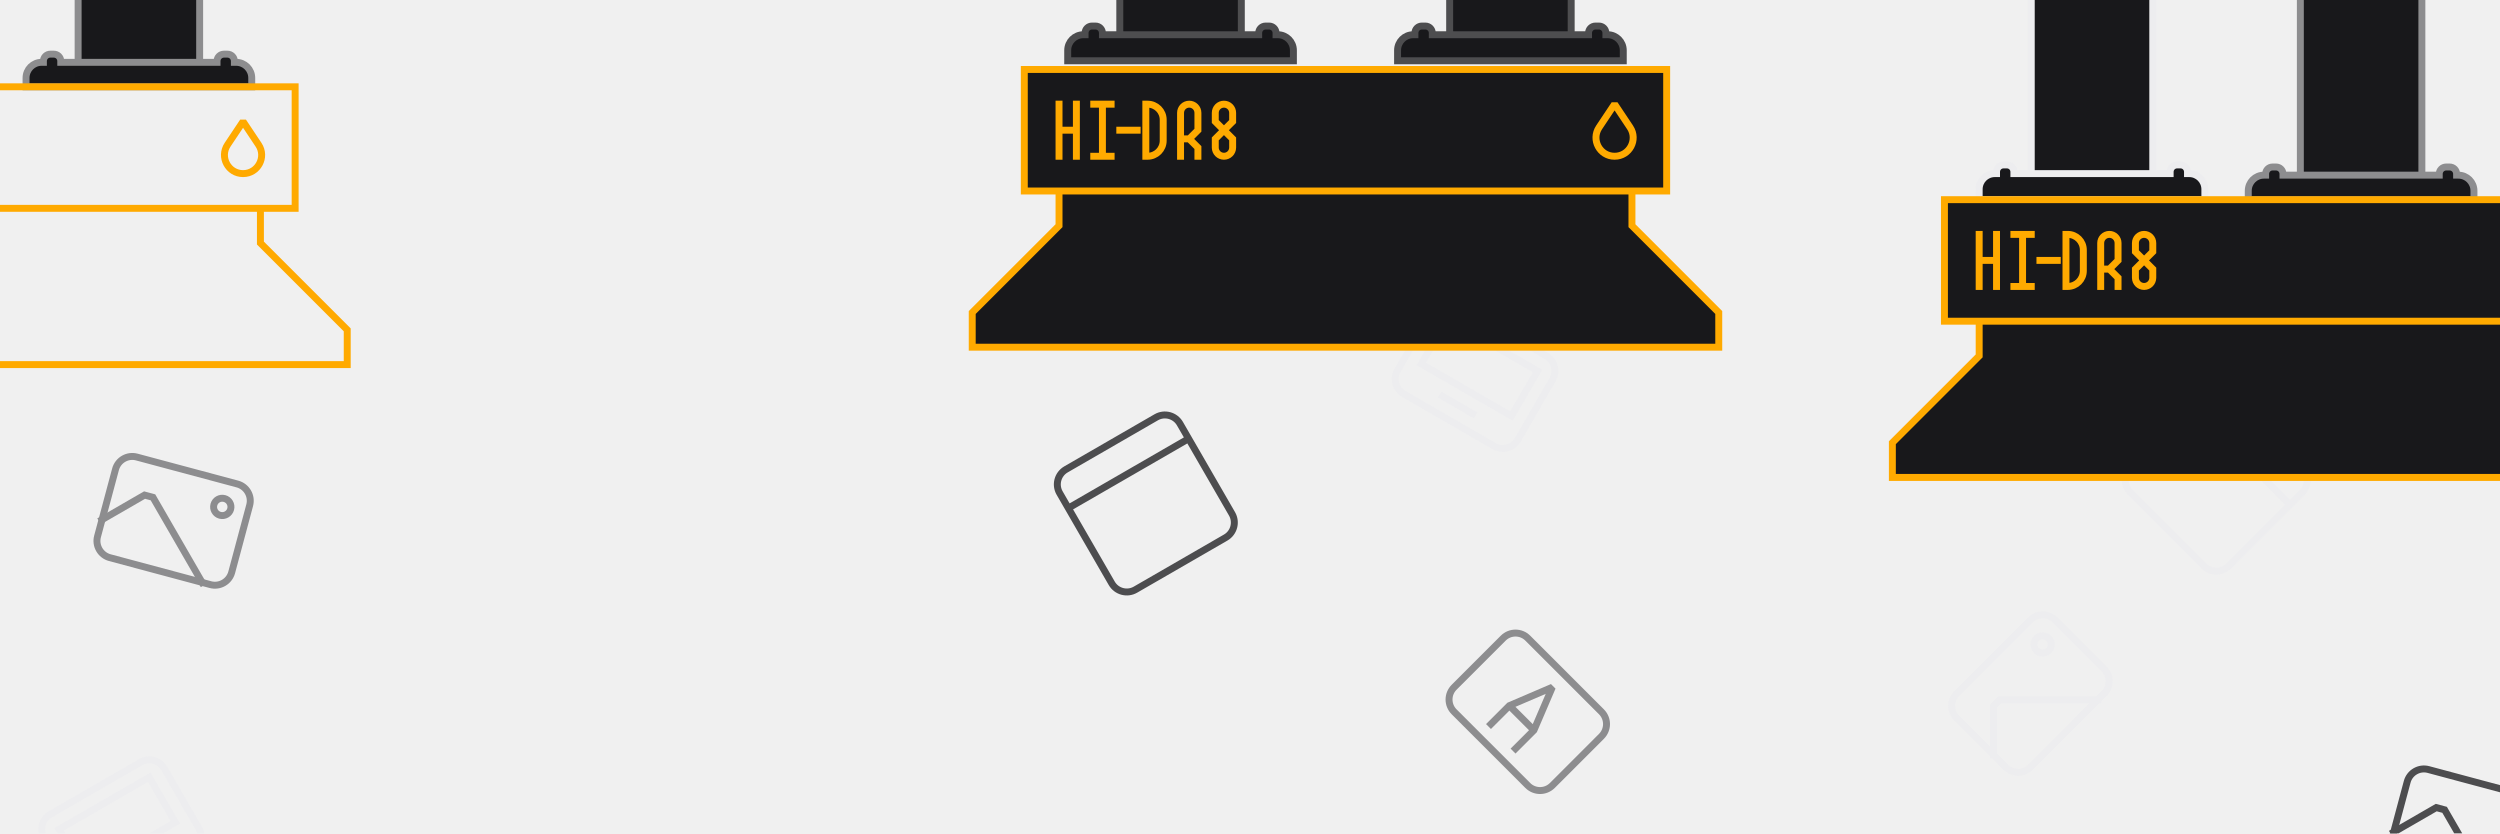
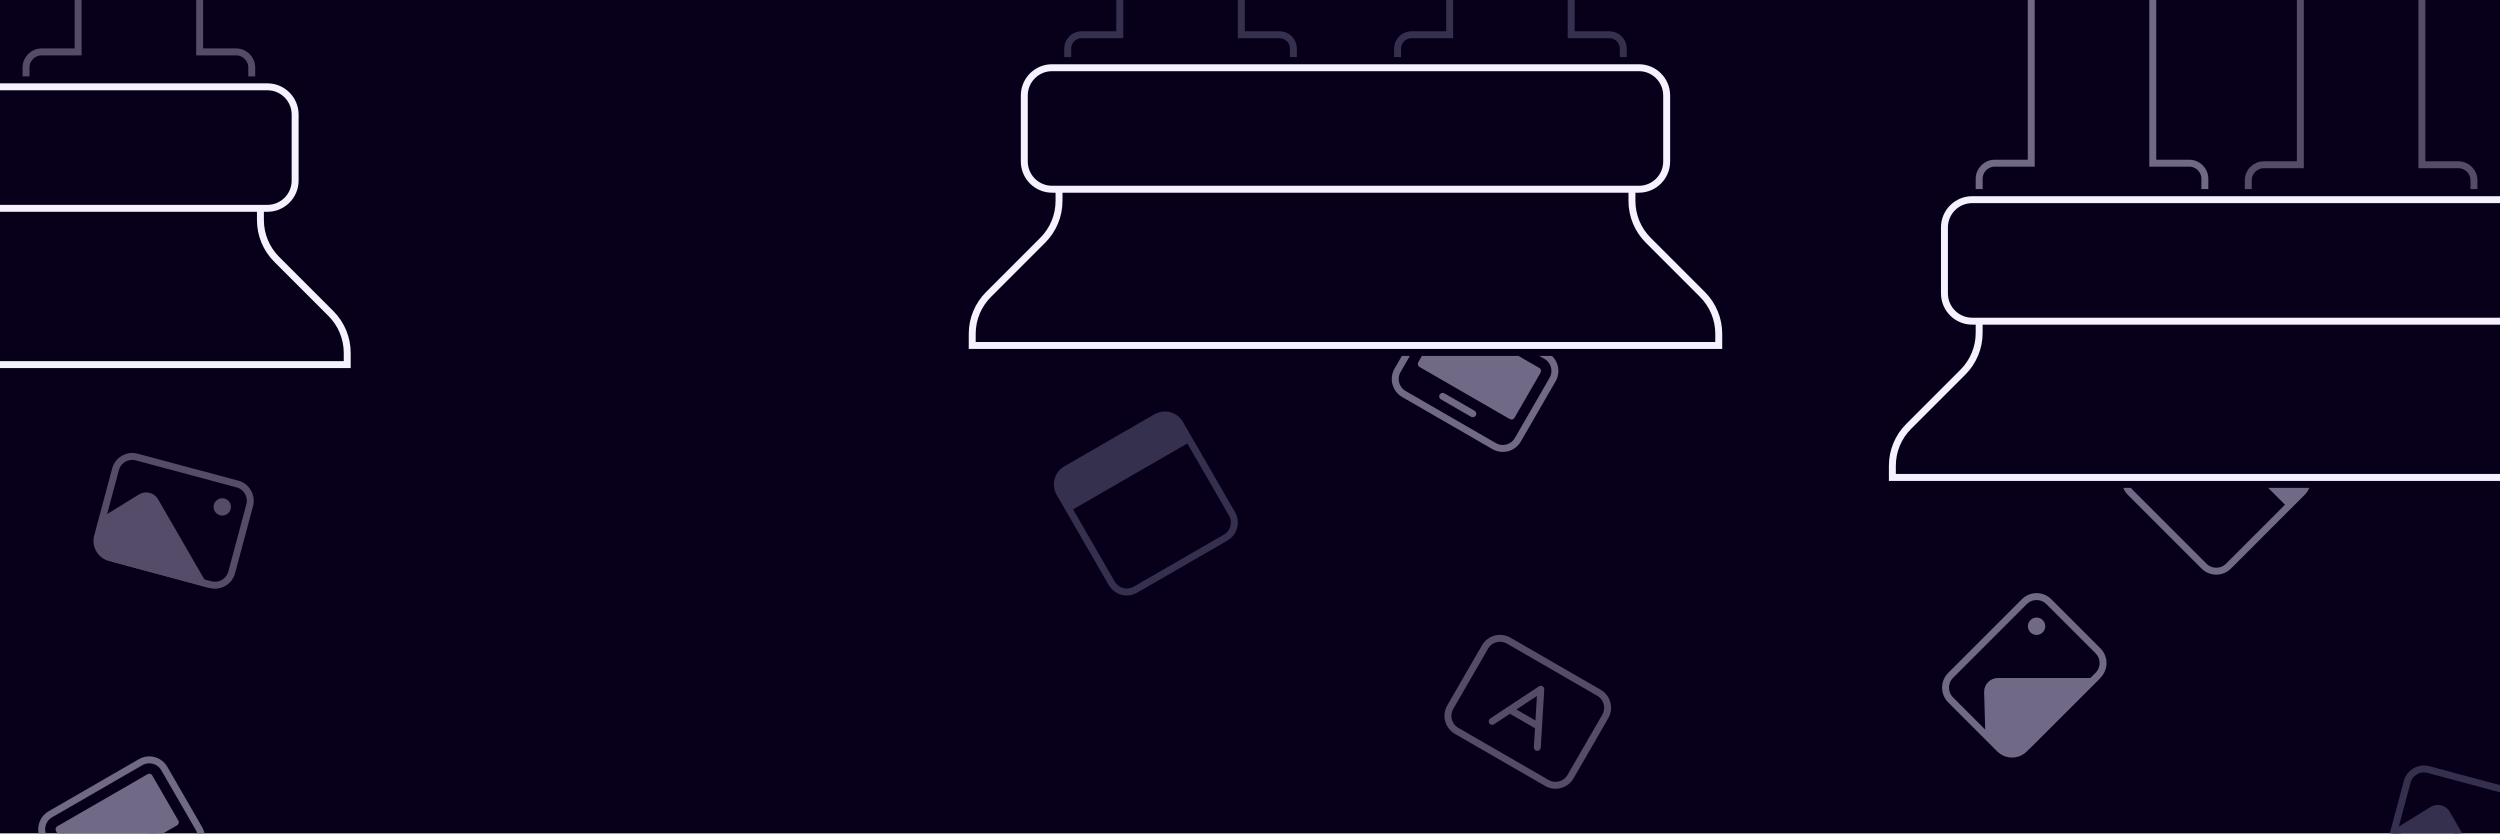
<svg xmlns="http://www.w3.org/2000/svg" width="1440" height="480" viewBox="0 0 1440 480" fill="none">
-   <g clip-path="url(#clip0_2401_688)">
-     <path d="M1262.43 234.142L1227.07 269.497C1223.17 273.403 1223.17 279.734 1227.07 283.64L1269.5 326.066C1273.4 329.971 1279.73 329.971 1283.64 326.066L1319 290.711M1262.43 234.142L1269.5 227.071C1273.4 223.166 1279.73 223.166 1283.64 227.071L1326.07 269.497C1329.97 273.403 1329.97 279.734 1326.07 283.64L1319 290.711M1262.43 234.142L1319 290.711" stroke="#EDEDEF" stroke-width="4" stroke-miterlimit="5.759" stroke-linecap="square" />
-     <path d="M830.981 228.301L848.301 238.301M833.66 183.66L885.622 213.66L870.622 239.641L818.66 209.641L833.66 183.66ZM808.66 226.962L860.622 256.962C865.405 259.723 871.521 258.084 874.282 253.301L894.282 218.66C897.043 213.877 895.405 207.761 890.622 205L838.66 175C833.877 172.239 827.761 173.877 825 178.66L805 213.301C802.239 218.084 803.877 224.2 808.66 226.962Z" stroke="#EDEDEF" stroke-width="4" stroke-miterlimit="5.759" stroke-linecap="square" />
-     <path d="M745 -245L745 -239C745 -234.029 740.971 -230 736 -230L735 -230L735 -229C735 -226.791 733.209 -225 731 -225L729 -225C726.791 -225 725 -226.791 725 -229L725 -230L715 -230L715 20L725 20L725 19C725 16.791 726.791 15 729 15L731 15C733.209 15 735 16.791 735 19L735 20L736 20C740.971 20 745 24.029 745 29L745 35L615 35L615 29C615 24.029 619.029 20 624 20L625 20L625 19C625 16.791 626.791 15 629 15L631 15C633.209 15 635 16.791 635 19L635 20L645 20L645 -230L635 -230L635 -229C635 -226.791 633.209 -225 631 -225L629 -225C626.791 -225 625 -226.791 625 -229L625 -230L624 -230C619.029 -230 615 -234.029 615 -239L615 -245L745 -245Z" fill="#18181B" />
-     <path d="M715 -230L725 -230L725 -229C725 -226.791 726.791 -225 729 -225L731 -225C733.209 -225 735 -226.791 735 -229L735 -230L736 -230C740.971 -230 745 -234.029 745 -239L745 -245L615 -245L615 -239C615 -234.029 619.029 -230 624 -230L625 -230L625 -229C625 -226.791 626.791 -225 629 -225L631 -225C633.209 -225 635 -226.791 635 -229L635 -230L645 -230M715 -230L715 20M715 -230L645 -230M715 20L725 20L725 19C725 16.791 726.791 15 729 15L731 15C733.209 15 735 16.791 735 19L735 20L736 20C740.971 20 745 24.029 745 29L745 35L615 35L615 29C615 24.029 619.029 20 624 20L625 20L625 19C625 16.791 626.791 15 629 15L631 15C633.209 15 635 16.791 635 19L635 20L645 20M715 20L645 20M645 20L645 -230" stroke="#4D4D4F" stroke-width="4" />
-     <path d="M145 -213.334L145 -208.227C145 -203.256 140.971 -199.227 136 -199.227L135 -199.227L135 -198.524C135 -196.315 133.209 -194.524 131 -194.524L129 -194.524C126.791 -194.524 125 -196.315 125 -198.524L125 -199.227L115 -199.227L115 35.892L125 35.892L125 35.19C125 32.981 126.791 31.19 129 31.19L131 31.19C133.209 31.19 135 32.981 135 35.19L135 35.892L136 35.892C140.971 35.892 145 39.922 145 44.892L145 50L15 50L15 44.892C15 39.922 19.029 35.892 24 35.892L25 35.892L25 35.19C25 32.981 26.791 31.19 29 31.19L31 31.19C33.209 31.19 35 32.981 35 35.19L35 35.892L45 35.892L45 -199.227L35 -199.227L35 -198.524C35 -196.315 33.209 -194.524 31 -194.524L29 -194.524C26.791 -194.524 25 -196.315 25 -198.524L25 -199.227L24 -199.227C19.029 -199.227 15 -203.256 15 -208.227L15 -213.334L145 -213.334Z" fill="#18181B" />
-     <path d="M115 -199.227L125 -199.227L125 -198.524C125 -196.315 126.791 -194.524 129 -194.524L131 -194.524C133.209 -194.524 135 -196.315 135 -198.524L135 -199.227L136 -199.227C140.971 -199.227 145 -203.256 145 -208.227L145 -213.334L15 -213.334L15 -208.227C15 -203.256 19.029 -199.227 24 -199.227L25 -199.227L25 -198.524C25 -196.315 26.791 -194.524 29 -194.524L31 -194.524C33.209 -194.524 35 -196.315 35 -198.524L35 -199.227L45 -199.227M115 -199.227L115 35.892M115 -199.227L45 -199.227M115 35.892L125 35.892L125 35.19C125 32.981 126.791 31.19 129 31.19L131 31.19C133.209 31.19 135 32.981 135 35.19L135 35.892L136 35.892C140.971 35.892 145 39.922 145 44.892L145 50L15 50L15 44.892C15 39.922 19.029 35.892 24 35.892L25 35.892L25 35.19C25 32.981 26.791 31.19 29 31.19L31 31.19C33.209 31.19 35 32.981 35 35.19L35 35.892L45 35.892M115 35.892L45 35.892M45 35.892L45 -199.227" stroke="#8D8D8F" stroke-width="4" />
-     <path d="M1425 -148.333L1425 -143.226C1425 -138.256 1420.97 -134.226 1416 -134.226L1415 -134.226L1415 -133.524C1415 -131.315 1413.21 -129.524 1411 -129.524L1409 -129.524C1406.79 -129.524 1405 -131.315 1405 -133.524L1405 -134.226L1395 -134.226L1395 100.893L1405 100.893L1405 100.191C1405 97.981 1406.79 96.191 1409 96.191L1411 96.191C1413.21 96.191 1415 97.981 1415 100.191L1415 100.893L1416 100.893C1420.97 100.893 1425 104.922 1425 109.893L1425 115L1295 115L1295 109.893C1295 104.922 1299.03 100.893 1304 100.893L1305 100.893L1305 100.191C1305 97.981 1306.79 96.191 1309 96.191L1311 96.191C1313.21 96.191 1315 97.981 1315 100.191L1315 100.893L1325 100.893L1325 -134.226L1315 -134.226L1315 -133.524C1315 -131.315 1313.21 -129.524 1311 -129.524L1309 -129.524C1306.79 -129.524 1305 -131.315 1305 -133.524L1305 -134.226L1304 -134.226C1299.03 -134.226 1295 -138.256 1295 -143.226L1295 -148.333L1425 -148.333Z" fill="#18181B" />
-     <path d="M1395 -134.226L1405 -134.226L1405 -133.524C1405 -131.315 1406.79 -129.524 1409 -129.524L1411 -129.524C1413.21 -129.524 1415 -131.315 1415 -133.524L1415 -134.226L1416 -134.226C1420.97 -134.226 1425 -138.256 1425 -143.226L1425 -148.333L1295 -148.333L1295 -143.226C1295 -138.256 1299.03 -134.226 1304 -134.226L1305 -134.226L1305 -133.524C1305 -131.315 1306.79 -129.524 1309 -129.524L1311 -129.524C1313.21 -129.524 1315 -131.315 1315 -133.524L1315 -134.226L1325 -134.226M1395 -134.226L1395 100.893M1395 -134.226L1325 -134.226M1395 100.893L1405 100.893L1405 100.191C1405 97.981 1406.79 96.191 1409 96.191L1411 96.191C1413.21 96.191 1415 97.981 1415 100.191L1415 100.893L1416 100.893C1420.97 100.893 1425 104.922 1425 109.893L1425 115L1295 115L1295 109.893C1295 104.922 1299.03 100.893 1304 100.893L1305 100.893L1305 100.191C1305 97.981 1306.79 96.191 1309 96.191L1311 96.191C1313.21 96.191 1315 97.981 1315 100.191L1315 100.893L1325 100.893M1395 100.893L1325 100.893M1325 100.893L1325 -134.226" stroke="#8D8D8F" stroke-width="4" />
-     <path d="M1270 -165L1270 -159C1270 -154.029 1265.97 -150 1261 -150L1260 -150L1260 -149C1260 -146.791 1258.21 -145 1256 -145L1254 -145C1251.79 -145 1250 -146.791 1250 -149L1250 -150L1240 -150L1240 100L1250 100L1250 99C1250 96.791 1251.79 95 1254 95L1256 95C1258.21 95 1260 96.791 1260 99L1260 100L1261 100C1265.97 100 1270 104.029 1270 109L1270 115L1140 115L1140 109C1140 104.029 1144.03 100 1149 100L1150 100L1150 99C1150 96.791 1151.79 95 1154 95L1156 95C1158.21 95 1160 96.791 1160 99L1160 100L1170 100L1170 -150L1160 -150L1160 -149C1160 -146.791 1158.21 -145 1156 -145L1154 -145C1151.79 -145 1150 -146.791 1150 -149L1150 -150L1149 -150C1144.03 -150 1140 -154.029 1140 -159L1140 -165L1270 -165Z" fill="#18181B" />
-     <path d="M1240 -150L1250 -150L1250 -149C1250 -146.791 1251.79 -145 1254 -145L1256 -145C1258.21 -145 1260 -146.791 1260 -149L1260 -150L1261 -150C1265.97 -150 1270 -154.029 1270 -159L1270 -165L1140 -165L1140 -159C1140 -154.029 1144.03 -150 1149 -150L1150 -150L1150 -149C1150 -146.791 1151.79 -145 1154 -145L1156 -145C1158.21 -145 1160 -146.791 1160 -149L1160 -150L1170 -150M1240 -150L1240 100M1240 -150L1170 -150M1240 100L1250 100L1250 99C1250 96.791 1251.79 95 1254 95L1256 95C1258.21 95 1260 96.791 1260 99L1260 100L1261 100C1265.97 100 1270 104.029 1270 109L1270 115L1140 115L1140 109C1140 104.029 1144.03 100 1149 100L1150 100L1150 99C1150 96.791 1151.79 95 1154 95L1156 95C1158.21 95 1160 96.791 1160 99L1160 100L1170 100M1240 100L1170 100M1170 100L1170 -150" stroke="#EDEDEF" stroke-width="4" />
-     <path d="M935 -245L935 -239C935 -234.029 930.971 -230 926 -230L925 -230L925 -229C925 -226.791 923.209 -225 921 -225L919 -225C916.791 -225 915 -226.791 915 -229L915 -230L905 -230L905 20L915 20L915 19C915 16.791 916.791 15 919 15L921 15C923.209 15 925 16.791 925 19L925 20L926 20C930.971 20 935 24.029 935 29L935 35L805 35L805 29C805 24.029 809.029 20 814 20L815 20L815 19C815 16.791 816.791 15 819 15L821 15C823.209 15 825 16.791 825 19L825 20L835 20L835 -230L825 -230L825 -229C825 -226.791 823.209 -225 821 -225L819 -225C816.791 -225 815 -226.791 815 -229L815 -230L814 -230C809.029 -230 805 -234.029 805 -239L805 -245L935 -245Z" fill="#18181B" />
-     <path d="M905 -230L915 -230L915 -229C915 -226.791 916.791 -225 919 -225L921 -225C923.209 -225 925 -226.791 925 -229L925 -230L926 -230C930.971 -230 935 -234.029 935 -239L935 -245L805 -245L805 -239C805 -234.029 809.029 -230 814 -230L815 -230L815 -229C815 -226.791 816.791 -225 819 -225L821 -225C823.209 -225 825 -226.791 825 -229L825 -230L835 -230M905 -230L905 20M905 -230L835 -230M905 20L915 20L915 19C915 16.791 916.791 15 919 15L921 15C923.209 15 925 16.791 925 19L925 20L926 20C930.971 20 935 24.029 935 29L935 35L805 35L805 29C805 24.029 809.029 20 814 20L815 20L815 19C815 16.791 816.791 15 819 15L821 15C823.209 15 825 16.791 825 19L825 20L835 20M905 20L835 20M835 20L835 -230" stroke="#4D4D4F" stroke-width="4" />
-     <path d="M590 40H960V110H940H610H590V40Z" fill="#18181B" />
-     <path d="M610 110V130L560 180V200H990V180L940 130V110H610Z" fill="#18181B" />
-     <path d="M610 110H590V40H960V110H940M610 110V130L560 180V200H990V180L940 130V110M610 110H940" stroke="#FFAA00" stroke-width="4" />
-     <path d="M610 60V75M610 90V75M610 75H620M620 75V60M620 75V90M630 60H635M640 60H635M635 60V90M635 90H630M635 90H640M645 75H655M680 90V80M685 80L690 75V65C690 62.239 687.761 60 685 60V60C682.239 60 680 62.239 680 65V80M685 80L690 85V90M685 80H680M705 75L710 70V65C710 62.239 707.761 60 705 60V60C702.239 60 700 62.239 700 65V70L705 75ZM705 75L700 80V85C700 87.761 702.239 90 705 90V90C707.761 90 710 87.761 710 85V80L705 75ZM660 60V90H661C665.971 90 670 85.971 670 81V69C670 64.029 665.971 60 661 60H660Z" stroke="#FFAA00" stroke-width="4" stroke-miterlimit="5.759" stroke-linecap="square" />
-     <path d="M921.094 73.359L930 60L938.906 73.359C943.648 80.472 938.549 90 930 90C921.451 90 916.352 80.472 921.094 73.359Z" stroke="#FFAA00" stroke-width="4" stroke-miterlimit="5.759" stroke-linecap="square" stroke-linejoin="bevel" />
-     <path d="M-180 120H-200V50H170V120H150M-180 120V140L-230 190V210H200V190L150 140V120M-180 120H150" stroke="#FFAA00" stroke-width="4" />
-     <path d="M131.094 83.359L140 70L148.906 83.359C153.648 90.472 148.549 100 140 100C131.451 100 126.352 90.472 131.094 83.359Z" stroke="#FFAA00" stroke-width="4" stroke-miterlimit="5.759" stroke-linecap="square" stroke-linejoin="bevel" />
-     <path d="M1120 115H1490V185H1470H1140H1120V115Z" fill="#18181B" />
-     <path d="M1140 185V205L1090 255V275H1520V255L1470 205V185H1140Z" fill="#18181B" />
-     <path d="M1140 185H1120V115H1490V185H1470M1140 185V205L1090 255V275H1520V255L1470 205V185M1140 185H1470" stroke="#FFAA00" stroke-width="4" />
-     <path d="M1140 135V150M1140 165V150M1140 150H1150M1150 150V135M1150 150V165M1160 135H1165M1170 135H1165M1165 135V165M1165 165H1160M1165 165H1170M1175 150H1185M1210 165V155M1215 155L1220 150V140C1220 137.239 1217.76 135 1215 135V135C1212.24 135 1210 137.239 1210 140V155M1215 155L1220 160V165M1215 155H1210M1235 150L1240 145V140C1240 137.239 1237.76 135 1235 135V135C1232.24 135 1230 137.239 1230 140V145L1235 150ZM1235 150L1230 155V160C1230 162.761 1232.24 165 1235 165V165C1237.76 165 1240 162.761 1240 160V155L1235 150ZM1190 135V165H1191C1195.97 165 1200 160.971 1200 156V144C1200 139.029 1195.97 135 1191 135H1190Z" stroke="#FFAA00" stroke-width="4" stroke-miterlimit="5.759" stroke-linecap="square" />
-     <path d="M615.359 292.68L640.359 335.981C643.12 340.764 649.236 342.402 654.019 339.641L705.981 309.641C710.764 306.88 712.402 300.764 709.641 295.981L684.641 252.68M615.359 292.68L610.359 284.019C607.597 279.236 609.236 273.12 614.019 270.359L665.981 240.359C670.764 237.598 676.879 239.236 679.641 244.019L684.641 252.68M615.359 292.68L684.641 252.68" stroke="#4D4D4F" stroke-width="4" stroke-miterlimit="5.759" stroke-linecap="square" />
-     <path d="M1169.5 357.071L1127.07 399.498C1123.17 403.403 1123.17 409.734 1127.07 413.64L1155.36 441.924C1159.26 445.829 1165.59 445.829 1169.5 441.924L1211.92 399.498C1215.83 395.592 1215.83 389.261 1211.92 385.355L1183.64 357.071C1179.73 353.166 1173.4 353.166 1169.5 357.071Z" stroke="#EDEDEF" stroke-width="4" stroke-miterlimit="5.759" stroke-linecap="square" />
-     <path d="M1148.28 434.853V406.569L1151.82 403.033H1208.39" stroke="#EDEDEF" stroke-width="4" stroke-miterlimit="5.759" stroke-linecap="square" />
-     <path d="M1180.1 367.678C1182.06 369.63 1182.06 372.796 1180.1 374.749C1178.15 376.701 1174.99 376.701 1173.03 374.749C1171.08 372.796 1171.08 369.63 1173.03 367.678C1174.99 365.725 1178.15 365.725 1180.1 367.678Z" stroke="#EDEDEF" stroke-width="4" />
-     <path d="M922.426 410.001L880 367.574C876.095 363.669 869.763 363.669 865.858 367.574L837.573 395.858C833.668 399.764 833.668 406.095 837.573 410.001L880 452.427C883.905 456.332 890.237 456.332 894.142 452.427L922.426 424.143C926.331 420.237 926.331 413.906 922.426 410.001Z" stroke="#8D8D8F" stroke-width="4" stroke-miterlimit="5.759" stroke-linecap="square" />
-     <path d="M857.372 415.657L855.958 417.072L858.787 419.9L860.201 418.486L857.372 415.657ZM869.393 406.465L868.605 404.627L868.251 404.778L867.979 405.051L869.393 406.465ZM894.142 395.858L895.98 396.646L893.354 394.02L894.142 395.858ZM883.535 420.607L884.949 422.021L885.222 421.749L885.374 421.395L883.535 420.607ZM871.514 429.8L870.1 431.214L872.929 434.042L874.343 432.628L871.514 429.8ZM860.201 418.486L870.807 407.879L867.979 405.051L857.372 415.657L860.201 418.486ZM882.121 419.193L871.514 429.8L874.343 432.628L884.949 422.021L882.121 419.193ZM870.181 408.303L894.93 397.697L893.354 394.02L868.605 404.627L870.181 408.303ZM867.979 407.879L882.121 422.021L884.949 419.193L870.807 405.051L867.979 407.879ZM892.304 395.071L881.697 419.819L885.374 421.395L895.98 396.646L892.304 395.071Z" fill="#8D8D8F" />
-     <path d="M71.34 502.321L88.66 492.321M34.019 477.68L85.981 447.68L100.981 473.661L49.019 503.661L34.019 477.68ZM59.019 520.981L110.981 490.981C115.764 488.22 117.402 482.104 114.641 477.321L94.641 442.68C91.879 437.897 85.764 436.258 80.981 439.02L29.019 469.02C24.236 471.781 22.598 477.897 25.359 482.68L45.359 517.321C48.12 522.104 54.236 523.743 59.019 520.981Z" stroke="#EDEDEF" stroke-width="4" stroke-miterlimit="5.759" stroke-linecap="square" />
-     <path d="M136.742 278.786L78.787 263.257C73.452 261.828 67.969 264.994 66.539 270.328L56.187 308.965C54.757 314.3 57.923 319.783 63.258 321.213L121.213 336.742C126.548 338.171 132.031 335.005 133.461 329.671L143.813 291.034C145.243 285.699 142.077 280.216 136.742 278.786Z" stroke="#8D8D8F" stroke-width="4" stroke-miterlimit="5.759" stroke-linecap="square" />
-     <path d="M58.775 299.306L83.27 285.164L88.099 286.458L116.384 335.448" stroke="#8D8D8F" stroke-width="4" stroke-miterlimit="5.759" stroke-linecap="square" />
-     <path d="M132.86 293.275C132.145 295.942 129.403 297.525 126.736 296.811C124.069 296.096 122.486 293.354 123.201 290.687C123.915 288.02 126.657 286.437 129.324 287.151C131.992 287.866 133.575 290.608 132.86 293.275Z" stroke="#8D8D8F" stroke-width="4" />
-     <path d="M1456.74 458.786L1398.79 443.257C1393.45 441.828 1387.97 444.994 1386.54 450.328L1376.19 488.965C1374.76 494.3 1377.92 499.783 1383.26 501.213L1441.21 516.742C1446.55 518.171 1452.03 515.005 1453.46 509.671L1463.81 471.034C1465.24 465.699 1462.08 460.216 1456.74 458.786Z" stroke="#4D4D4F" stroke-width="4" stroke-miterlimit="5.759" stroke-linecap="square" />
-     <path d="M1378.77 479.306L1403.27 465.164L1408.1 466.458L1436.38 515.448" stroke="#4D4D4F" stroke-width="4" stroke-miterlimit="5.759" stroke-linecap="square" />
-     <path d="M1452.86 473.275C1452.15 475.942 1449.4 477.525 1446.74 476.811C1444.07 476.096 1442.49 473.354 1443.2 470.687C1443.92 468.02 1446.66 466.437 1449.32 467.151C1451.99 467.866 1453.57 470.608 1452.86 473.275Z" stroke="#4D4D4F" stroke-width="4" />
+   <g clip-path="url(#clip0_2402_981)">
+     <rect width="1440" height="480" fill="#08001B" />
+     <path d="M1326.07 283.64C1329.97 279.734 1329.97 273.403 1326.07 269.497L1283.64 227.071C1279.73 223.166 1273.4 223.166 1269.5 227.071L1262.43 234.142L1318.99 290.711L1326.07 283.64Z" fill="#716A87" />
+     <path d="M1262.43 234.142L1227.07 269.497C1223.17 273.403 1223.17 279.734 1227.07 283.64L1269.5 326.066C1273.4 329.971 1279.73 329.971 1283.64 326.066L1318.99 290.711M1262.43 234.142L1269.5 227.071C1273.4 223.166 1279.73 223.166 1283.64 227.071L1326.07 269.497C1329.97 273.403 1329.97 279.734 1326.07 283.64L1318.99 290.711M1262.43 234.142L1318.99 290.711" stroke="#716A87" stroke-width="4" stroke-miterlimit="5.759" stroke-linecap="square" />
+     <path d="M833.66 183.66L885.622 213.66L870.622 239.641L818.66 209.641L833.66 183.66Z" fill="#716A87" />
+     <path d="M830.981 228.301L848.301 238.301M833.66 183.66L885.622 213.66L870.622 239.641L818.66 209.641L833.66 183.66ZM808.66 226.962L860.622 256.962C865.405 259.723 871.521 258.084 874.282 253.301L894.282 218.66C897.043 213.877 895.405 207.761 890.622 205L838.66 175C833.877 172.239 827.761 173.877 825 178.66L805 213.301C802.239 218.084 803.877 224.2 808.66 226.962Z" stroke="#716A87" stroke-width="4" stroke-miterlimit="5.759" stroke-linecap="round" stroke-linejoin="round" />
+     <path d="M715 -1.31134e-06L715 20L737 20C741.418 20 745 23.582 745 28L745 33M615 33L615 28C615 23.582 618.582 20 623 20L645 20L645 -4.37114e-06" stroke="#36304F" stroke-width="4" />
+     <path d="M905 -1.31134e-06L905 20L927 20C931.418 20 935 23.582 935 28L935 33M805 33L805 28C805 23.582 808.582 20 813 20L835 20L835 -4.37114e-06" stroke="#36304F" stroke-width="4" />
+     <path d="M145 -214.227L145 -219.334L15 -219.334L15 -214.227C15 -209.256 19.029 -205.227 24 -205.227L25 -205.227L25 -204.524C25 -202.315 26.791 -200.524 29 -200.524L31 -200.524C33.209 -200.524 35 -202.315 35 -204.524L35 -205.227L45 -205.227L115 -205.227L125 -205.227L125 -204.524C125 -202.315 126.791 -200.524 129 -200.524L131 -200.524C133.209 -200.524 135 -202.315 135 -204.524L135 -205.227L136 -205.227C140.971 -205.227 145 -209.256 145 -214.227Z" fill="#08001B" />
+     <path d="M115 -205.227L125 -205.227L125 -204.524C125 -202.315 126.791 -200.524 129 -200.524L131 -200.524C133.209 -200.524 135 -202.315 135 -204.524L135 -205.227L136 -205.227C140.971 -205.227 145 -209.256 145 -214.227L145 -219.334L15 -219.334L15 -214.227C15 -209.256 19.029 -205.227 24 -205.227L25 -205.227L25 -204.524C25 -202.315 26.791 -200.524 29 -200.524L31 -200.524C33.209 -200.524 35 -202.315 35 -204.524L35 -205.227L45 -205.227M115 -205.227L115 29.892L125 29.892L135 29.892L136 29.892C140.971 29.892 145 33.922 145 38.892L145 44M115 -205.227L45 -205.227M15 44L15 38.892C15 33.922 19.029 29.892 24 29.892L25 29.892L35 29.892L45 29.892L45 -205.227" stroke="#544C68" stroke-width="4" />
+     <path d="M1425 -149.226L1425 -154.333L1295 -154.333L1295 -149.226C1295 -144.256 1299.03 -140.226 1304 -140.226L1305 -140.226L1305 -139.524C1305 -137.315 1306.79 -135.524 1309 -135.524L1311 -135.524C1313.21 -135.524 1315 -137.315 1315 -139.524L1315 -140.226L1325 -140.226L1395 -140.226L1405 -140.226L1405 -139.524C1405 -137.315 1406.79 -135.524 1409 -135.524L1411 -135.524C1413.21 -135.524 1415 -137.315 1415 -139.524L1415 -140.226L1416 -140.226C1420.97 -140.226 1425 -144.256 1425 -149.226Z" fill="#08001B" />
+     <path d="M1395 -140.226L1405 -140.226L1405 -139.524C1405 -137.315 1406.79 -135.524 1409 -135.524L1411 -135.524C1413.21 -135.524 1415 -137.315 1415 -139.524L1415 -140.226L1416 -140.226C1420.97 -140.226 1425 -144.256 1425 -149.226L1425 -154.333L1295 -154.333L1295 -149.226C1295 -144.256 1299.03 -140.226 1304 -140.226L1305 -140.226L1305 -139.524C1305 -137.315 1306.79 -135.524 1309 -135.524L1311 -135.524C1313.21 -135.524 1315 -137.315 1315 -139.524L1315 -140.226L1325 -140.226M1395 -140.226L1395 94.893L1405 94.893L1415 94.893L1416 94.893C1420.97 94.893 1425 98.922 1425 103.893L1425 109M1395 -140.226L1325 -140.226M1295 109L1295 103.893C1295 98.922 1299.03 94.893 1304 94.893L1305 94.893L1315 94.893L1325 94.893L1325 -140.226" stroke="#544C68" stroke-width="4" />
+     <path d="M1270 -165L1270 -171L1140 -171L1140 -165C1140 -160.029 1144.03 -156 1149 -156L1150 -156L1150 -155C1150 -152.791 1151.79 -151 1154 -151L1156 -151C1158.21 -151 1160 -152.791 1160 -155L1160 -156L1170 -156L1240 -156L1250 -156L1250 -155C1250 -152.791 1251.79 -151 1254 -151L1256 -151C1258.21 -151 1260 -152.791 1260 -155L1260 -156L1261 -156C1265.97 -156 1270 -160.029 1270 -165Z" fill="#08001B" />
+     <path d="M1240 -156L1250 -156L1250 -155C1250 -152.791 1251.79 -151 1254 -151L1256 -151C1258.21 -151 1260 -152.791 1260 -155L1260 -156L1261 -156C1265.97 -156 1270 -160.029 1270 -165L1270 -171L1140 -171L1140 -165C1140 -160.029 1144.03 -156 1149 -156L1150 -156L1150 -155C1150 -152.791 1151.79 -151 1154 -151L1156 -151C1158.21 -151 1160 -152.791 1160 -155L1160 -156L1170 -156M1240 -156L1240 94L1250 94L1260 94L1261 94C1265.97 94 1270 98.029 1270 103L1270 109M1240 -156L1170 -156M1140 109L1140 103C1140 98.029 1144.03 94 1149 94L1150 94L1160 94L1170 94L1170 -156" stroke="#716A87" stroke-width="4" />
+     <path d="M590 55C590 46.163 597.163 39 606 39H944C952.837 39 960 46.163 960 55V93C960 101.837 952.837 109 944 109H940H610H606C597.163 109 590 101.837 590 93V55Z" fill="#08001B" />
+     <path d="M610 109V115.745C610 124.232 606.629 132.371 600.627 138.373L569.373 169.627C563.371 175.629 560 183.768 560 192.255V199H990V192.255C990 183.768 986.629 175.629 980.627 169.627L949.373 138.373C943.371 132.371 940 124.232 940 115.745V109H610Z" fill="#08001B" />
+     <path d="M610 109H606C597.163 109 590 101.837 590 93V55C590 46.163 597.163 39 606 39H944C952.837 39 960 46.163 960 55V93C960 101.837 952.837 109 944 109H940M610 109V115.745C610 124.232 606.629 132.371 600.627 138.373L569.373 169.627C563.371 175.629 560 183.768 560 192.255V199H990V192.255C990 183.768 986.629 175.629 980.627 169.627L949.373 138.373C943.371 132.371 940 124.232 940 115.745V109M610 109H940" stroke="#08001B" stroke-width="12" />
+     <path d="M590 55C590 46.163 597.163 39 606 39H944C952.837 39 960 46.163 960 55V93C960 101.837 952.837 109 944 109H940H610H606C597.163 109 590 101.837 590 93V55Z" fill="#08001B" />
+     <path d="M610 109V115.745C610 124.232 606.629 132.371 600.627 138.373L569.373 169.627C563.371 175.629 560 183.768 560 192.255V199H990V192.255C990 183.768 986.629 175.629 980.627 169.627L949.373 138.373C943.371 132.371 940 124.232 940 115.745V109H610Z" fill="#08001B" />
+     <path d="M610 109H606C597.163 109 590 101.837 590 93V55C590 46.163 597.163 39 606 39H944C952.837 39 960 46.163 960 55V93C960 101.837 952.837 109 944 109H940M610 109V115.745C610 124.232 606.629 132.371 600.627 138.373L569.373 169.627C563.371 175.629 560 183.768 560 192.255V199H990V192.255C990 183.768 986.629 175.629 980.627 169.627L949.373 138.373C943.371 132.371 940 124.232 940 115.745V109M610 109H940" stroke="#F5F1FF" stroke-width="4" />
+     <path d="M-200 66C-200 57.163 -192.837 50 -184 50H154C162.837 50 170 57.163 170 66V104C170 112.837 162.837 120 154 120H150H-180H-184C-192.837 120 -200 112.837 -200 104V66Z" fill="#08001B" />
+     <path d="M-180 120V126.745C-180 135.232 -183.371 143.371 -189.373 149.373L-220.627 180.627C-226.629 186.629 -230 194.768 -230 203.255V210H200V203.255C200 194.768 196.629 186.629 190.627 180.627L159.373 149.373C153.371 143.371 150 135.232 150 126.745V120H-180Z" fill="#08001B" />
+     <path d="M-180 120H-184C-192.837 120 -200 112.837 -200 104V66C-200 57.163 -192.837 50 -184 50H154C162.837 50 170 57.163 170 66V104C170 112.837 162.837 120 154 120H150M-180 120V126.745C-180 135.232 -183.371 143.371 -189.373 149.373L-220.627 180.627C-226.629 186.629 -230 194.768 -230 203.255V210H200V203.255C200 194.768 196.629 186.629 190.627 180.627L159.373 149.373C153.371 143.371 150 135.232 150 126.745V120M-180 120H150" stroke="#F5F1FF" stroke-width="4" />
+     <path d="M1120 131C1120 122.163 1127.16 115 1136 115H1474C1482.84 115 1490 122.163 1490 131V169C1490 177.837 1482.84 185 1474 185H1470H1140H1136C1127.16 185 1120 177.837 1120 169V131Z" fill="#08001B" />
+     <path d="M1140 185V191.745C1140 200.232 1136.63 208.371 1130.63 214.373L1099.37 245.627C1093.37 251.629 1090 259.768 1090 268.255V275H1520V268.255C1520 259.768 1516.63 251.629 1510.63 245.627L1479.37 214.373C1473.37 208.371 1470 200.232 1470 191.745V185H1140Z" fill="#08001B" />
+     <path d="M1140 185H1136C1127.16 185 1120 177.837 1120 169V131C1120 122.163 1127.16 115 1136 115H1474C1482.84 115 1490 122.163 1490 131V169C1490 177.837 1482.84 185 1474 185H1470M1140 185V191.745C1140 200.232 1136.63 208.371 1130.63 214.373L1099.37 245.627C1093.37 251.629 1090 259.768 1090 268.255V275H1520V268.255C1520 259.768 1516.63 251.629 1510.63 245.627L1479.37 214.373C1473.37 208.371 1470 200.232 1470 191.745V185M1140 185H1470" stroke="#08001B" stroke-width="12" />
+     <path d="M1120 131C1120 122.163 1127.16 115 1136 115H1474C1482.84 115 1490 122.163 1490 131V169C1490 177.837 1482.84 185 1474 185H1470H1140H1136C1127.16 185 1120 177.837 1120 169V131Z" fill="#08001B" />
+     <path d="M1140 185V191.745C1140 200.232 1136.63 208.371 1130.63 214.373L1099.37 245.627C1093.37 251.629 1090 259.768 1090 268.255V275H1520V268.255C1520 259.768 1516.63 251.629 1510.63 245.627L1479.37 214.373C1473.37 208.371 1470 200.232 1470 191.745V185H1140Z" fill="#08001B" />
+     <path d="M1140 185H1136C1127.16 185 1120 177.837 1120 169V131C1120 122.163 1127.16 115 1136 115H1474C1482.84 115 1490 122.163 1490 131V169C1490 177.837 1482.84 185 1474 185H1470M1140 185V191.745C1140 200.232 1136.63 208.371 1130.63 214.373L1099.37 245.627C1093.37 251.629 1090 259.768 1090 268.255V275H1520V268.255C1520 259.768 1516.63 251.629 1510.63 245.627L1479.37 214.373C1473.37 208.371 1470 200.232 1470 191.745V185M1140 185H1470" stroke="#F5F1FF" stroke-width="4" />
+     <path d="M679.641 244.019C676.879 239.236 670.764 237.598 665.981 240.359L614.019 270.359C609.236 273.12 607.597 279.236 610.359 284.019L615.359 292.68L684.641 252.68L679.641 244.019Z" fill="#36304F" />
+     <path d="M615.359 292.68L640.359 335.981C643.12 340.764 649.236 342.402 654.019 339.641L705.981 309.641C710.764 306.88 712.402 300.764 709.641 295.981L684.641 252.68M615.359 292.68L610.359 284.019C607.597 279.236 609.236 273.12 614.019 270.359L665.981 240.359C670.764 237.598 676.879 239.236 679.641 244.019L684.641 252.68M615.359 292.68L684.641 252.68" stroke="#36304F" stroke-width="4" stroke-miterlimit="5.759" stroke-linecap="square" />
+     <path d="M1166 346.573L1123.57 388.999C1119.67 392.905 1119.67 399.236 1123.57 403.142L1151.86 431.426C1155.76 435.331 1162.09 435.331 1166 431.426L1208.43 388.999C1212.33 385.094 1212.33 378.763 1208.43 374.857L1180.14 346.573C1176.24 342.668 1169.91 342.668 1166 346.573Z" stroke="#716A87" stroke-width="4" stroke-miterlimit="5.759" stroke-linecap="square" />
+     <path d="M1144.86 398.619L1145.57 423.391L1150.2 428.373L1159.29 433.623L1168.3 429.012L1204.89 392.535L1150.77 392.535C1149.2 392.535 1147.7 393.158 1146.59 394.268C1145.44 395.418 1144.81 396.993 1144.86 398.619Z" fill="#716A87" stroke="#716A87" stroke-width="4" stroke-miterlimit="5.759" stroke-linecap="round" />
+     <path d="M1176.61 357.18C1178.56 359.132 1178.56 362.298 1176.61 364.251C1174.65 366.203 1171.49 366.203 1169.54 364.251C1167.58 362.298 1167.58 359.132 1169.54 357.18C1171.49 355.227 1174.65 355.227 1176.61 357.18Z" fill="#716A87" />
+     <path d="M920.981 399.02L869.019 369.02C864.236 366.258 858.12 367.897 855.359 372.68L835.359 407.321C832.597 412.104 834.236 418.22 839.019 420.981L890.981 450.981C895.764 453.743 901.879 452.104 904.641 447.321L924.641 412.68C927.402 407.897 925.764 401.781 920.981 399.02Z" stroke="#544C68" stroke-width="4" stroke-miterlimit="5.759" stroke-linecap="square" />
+     <path d="M859.509 415.491L869.656 408.792M885.49 430.491L886.219 418.354M869.656 408.792L887.5 397.01L886.219 418.354M869.656 408.792L886.219 418.354" stroke="#544C68" stroke-width="4" stroke-miterlimit="5.759" stroke-linecap="round" stroke-linejoin="round" />
+     <path d="M34.019 477.68L85.981 447.68L100.981 473.661L49.019 503.661L34.019 477.68Z" fill="#716A87" />
+     <path d="M71.34 502.321L88.66 492.321M34.019 477.68L85.981 447.68L100.981 473.661L49.019 503.661L34.019 477.68ZM59.019 520.981L110.981 490.981C115.764 488.22 117.402 482.104 114.641 477.321L94.641 442.68C91.879 437.897 85.764 436.258 80.981 439.02L29.019 469.02C24.236 471.781 22.598 477.897 25.359 482.68L45.359 517.321C48.12 522.104 54.236 523.743 59.019 520.981Z" stroke="#716A87" stroke-width="4" stroke-miterlimit="5.759" stroke-linecap="round" stroke-linejoin="round" />
+     <path d="M136.742 278.786L78.787 263.257C73.452 261.828 67.969 264.994 66.539 270.328L56.187 308.965C54.757 314.3 57.923 319.783 63.258 321.213L121.213 336.742C126.548 338.171 132.031 335.005 133.461 329.671L143.813 291.034C145.243 285.699 142.077 280.216 136.742 278.786Z" stroke="#544C68" stroke-width="4" stroke-miterlimit="5.759" stroke-linecap="square" />
+     <path d="M81.099 286.501L60 299.5L58 306L58 316.5L66.5 322L116.384 335.448L89.325 288.58C88.54 287.221 87.248 286.23 85.733 285.824C84.161 285.403 82.484 285.648 81.099 286.501Z" fill="#544C68" stroke="#544C68" stroke-width="4" stroke-miterlimit="5.759" stroke-linecap="round" />
+     <path d="M132.86 293.275C132.145 295.942 129.403 297.525 126.736 296.811C124.069 296.096 122.486 293.354 123.201 290.687C123.915 288.02 126.657 286.437 129.324 287.151C131.992 287.866 133.575 290.608 132.86 293.275Z" fill="#544C68" />
+     <path d="M1456.74 458.786L1398.79 443.257C1393.45 441.828 1387.97 444.994 1386.54 450.328L1376.19 488.965C1374.76 494.3 1377.92 499.783 1383.26 501.213L1441.21 516.742C1446.55 518.171 1452.03 515.005 1453.46 509.671L1463.81 471.034C1465.24 465.699 1462.08 460.216 1456.74 458.786Z" stroke="#36304F" stroke-width="4" stroke-miterlimit="5.759" stroke-linecap="square" />
+     <path d="M1401.1 466.501L1380 479.5L1378 486L1378 496.5L1386.5 502L1436.38 515.448L1409.32 468.58C1408.54 467.221 1407.25 466.23 1405.73 465.824C1404.16 465.403 1402.48 465.648 1401.1 466.501Z" fill="#36304F" stroke="#36304F" stroke-width="4" stroke-miterlimit="5.759" stroke-linecap="round" />
  </g>
  <defs>
-     <clipPath id="clip0_2401_688">
+     <clipPath id="clip0_2402_981">
      <rect width="1440" height="480" fill="white" />
    </clipPath>
  </defs>
</svg>
